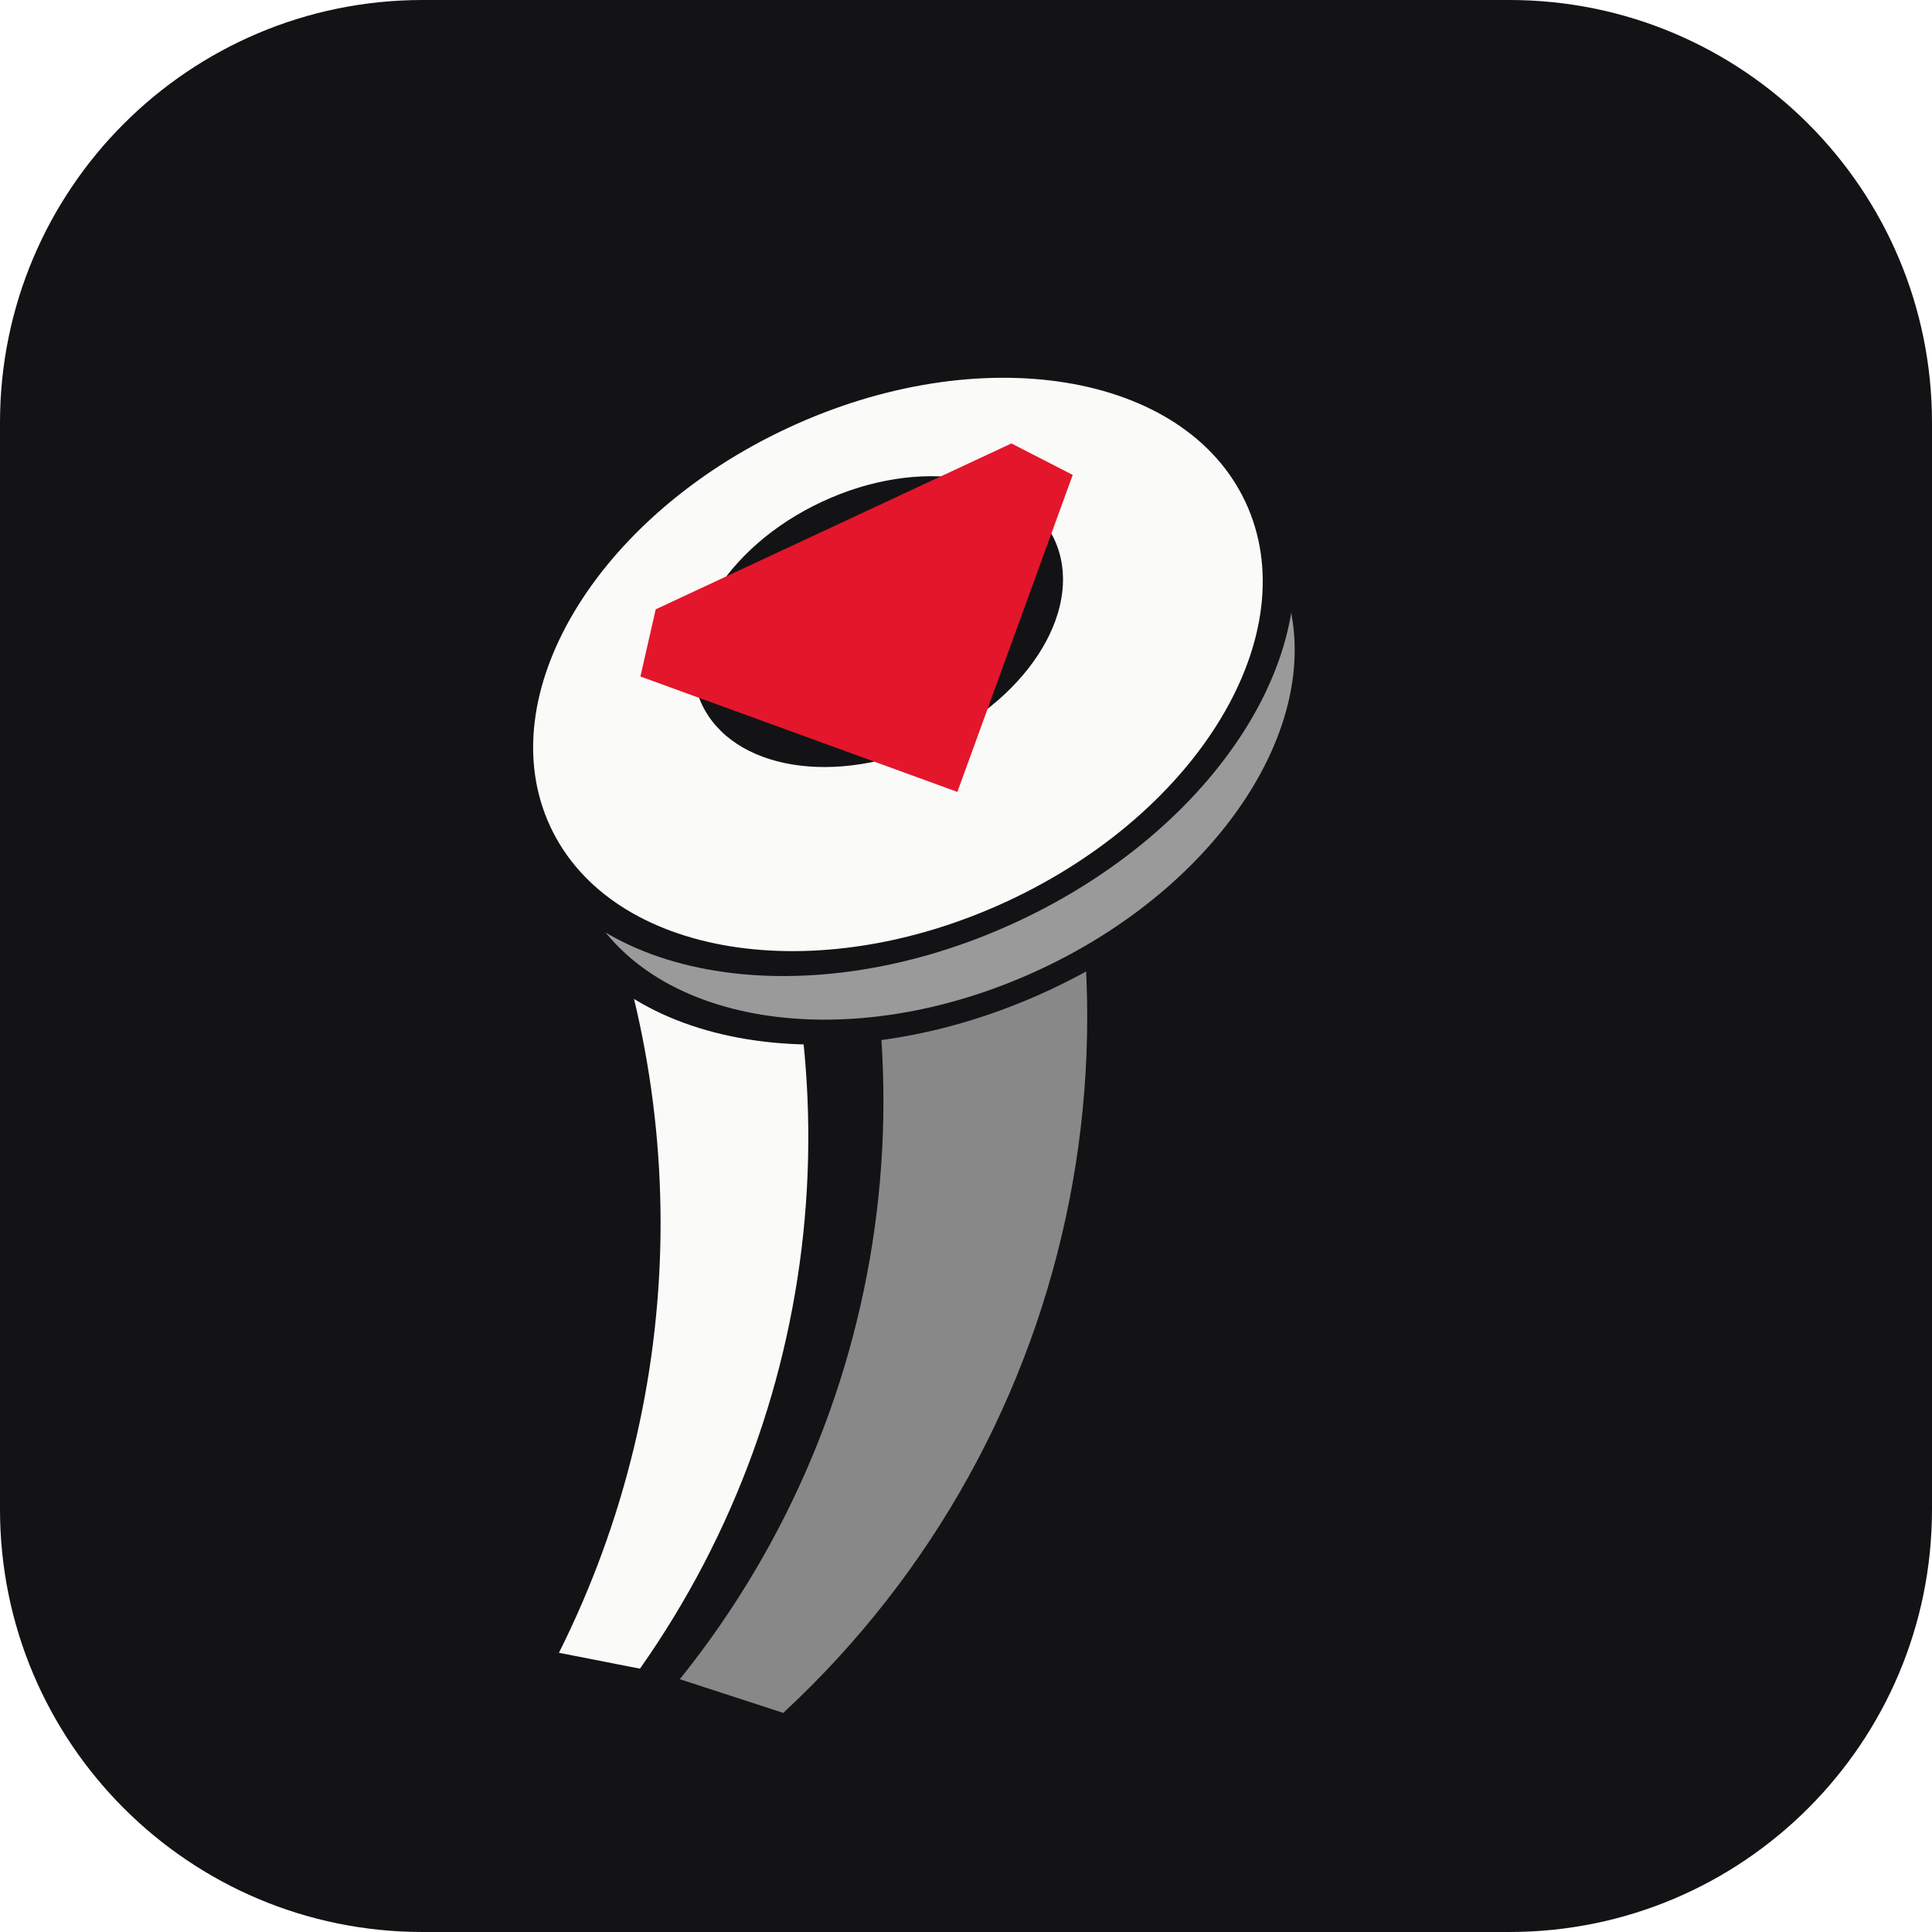
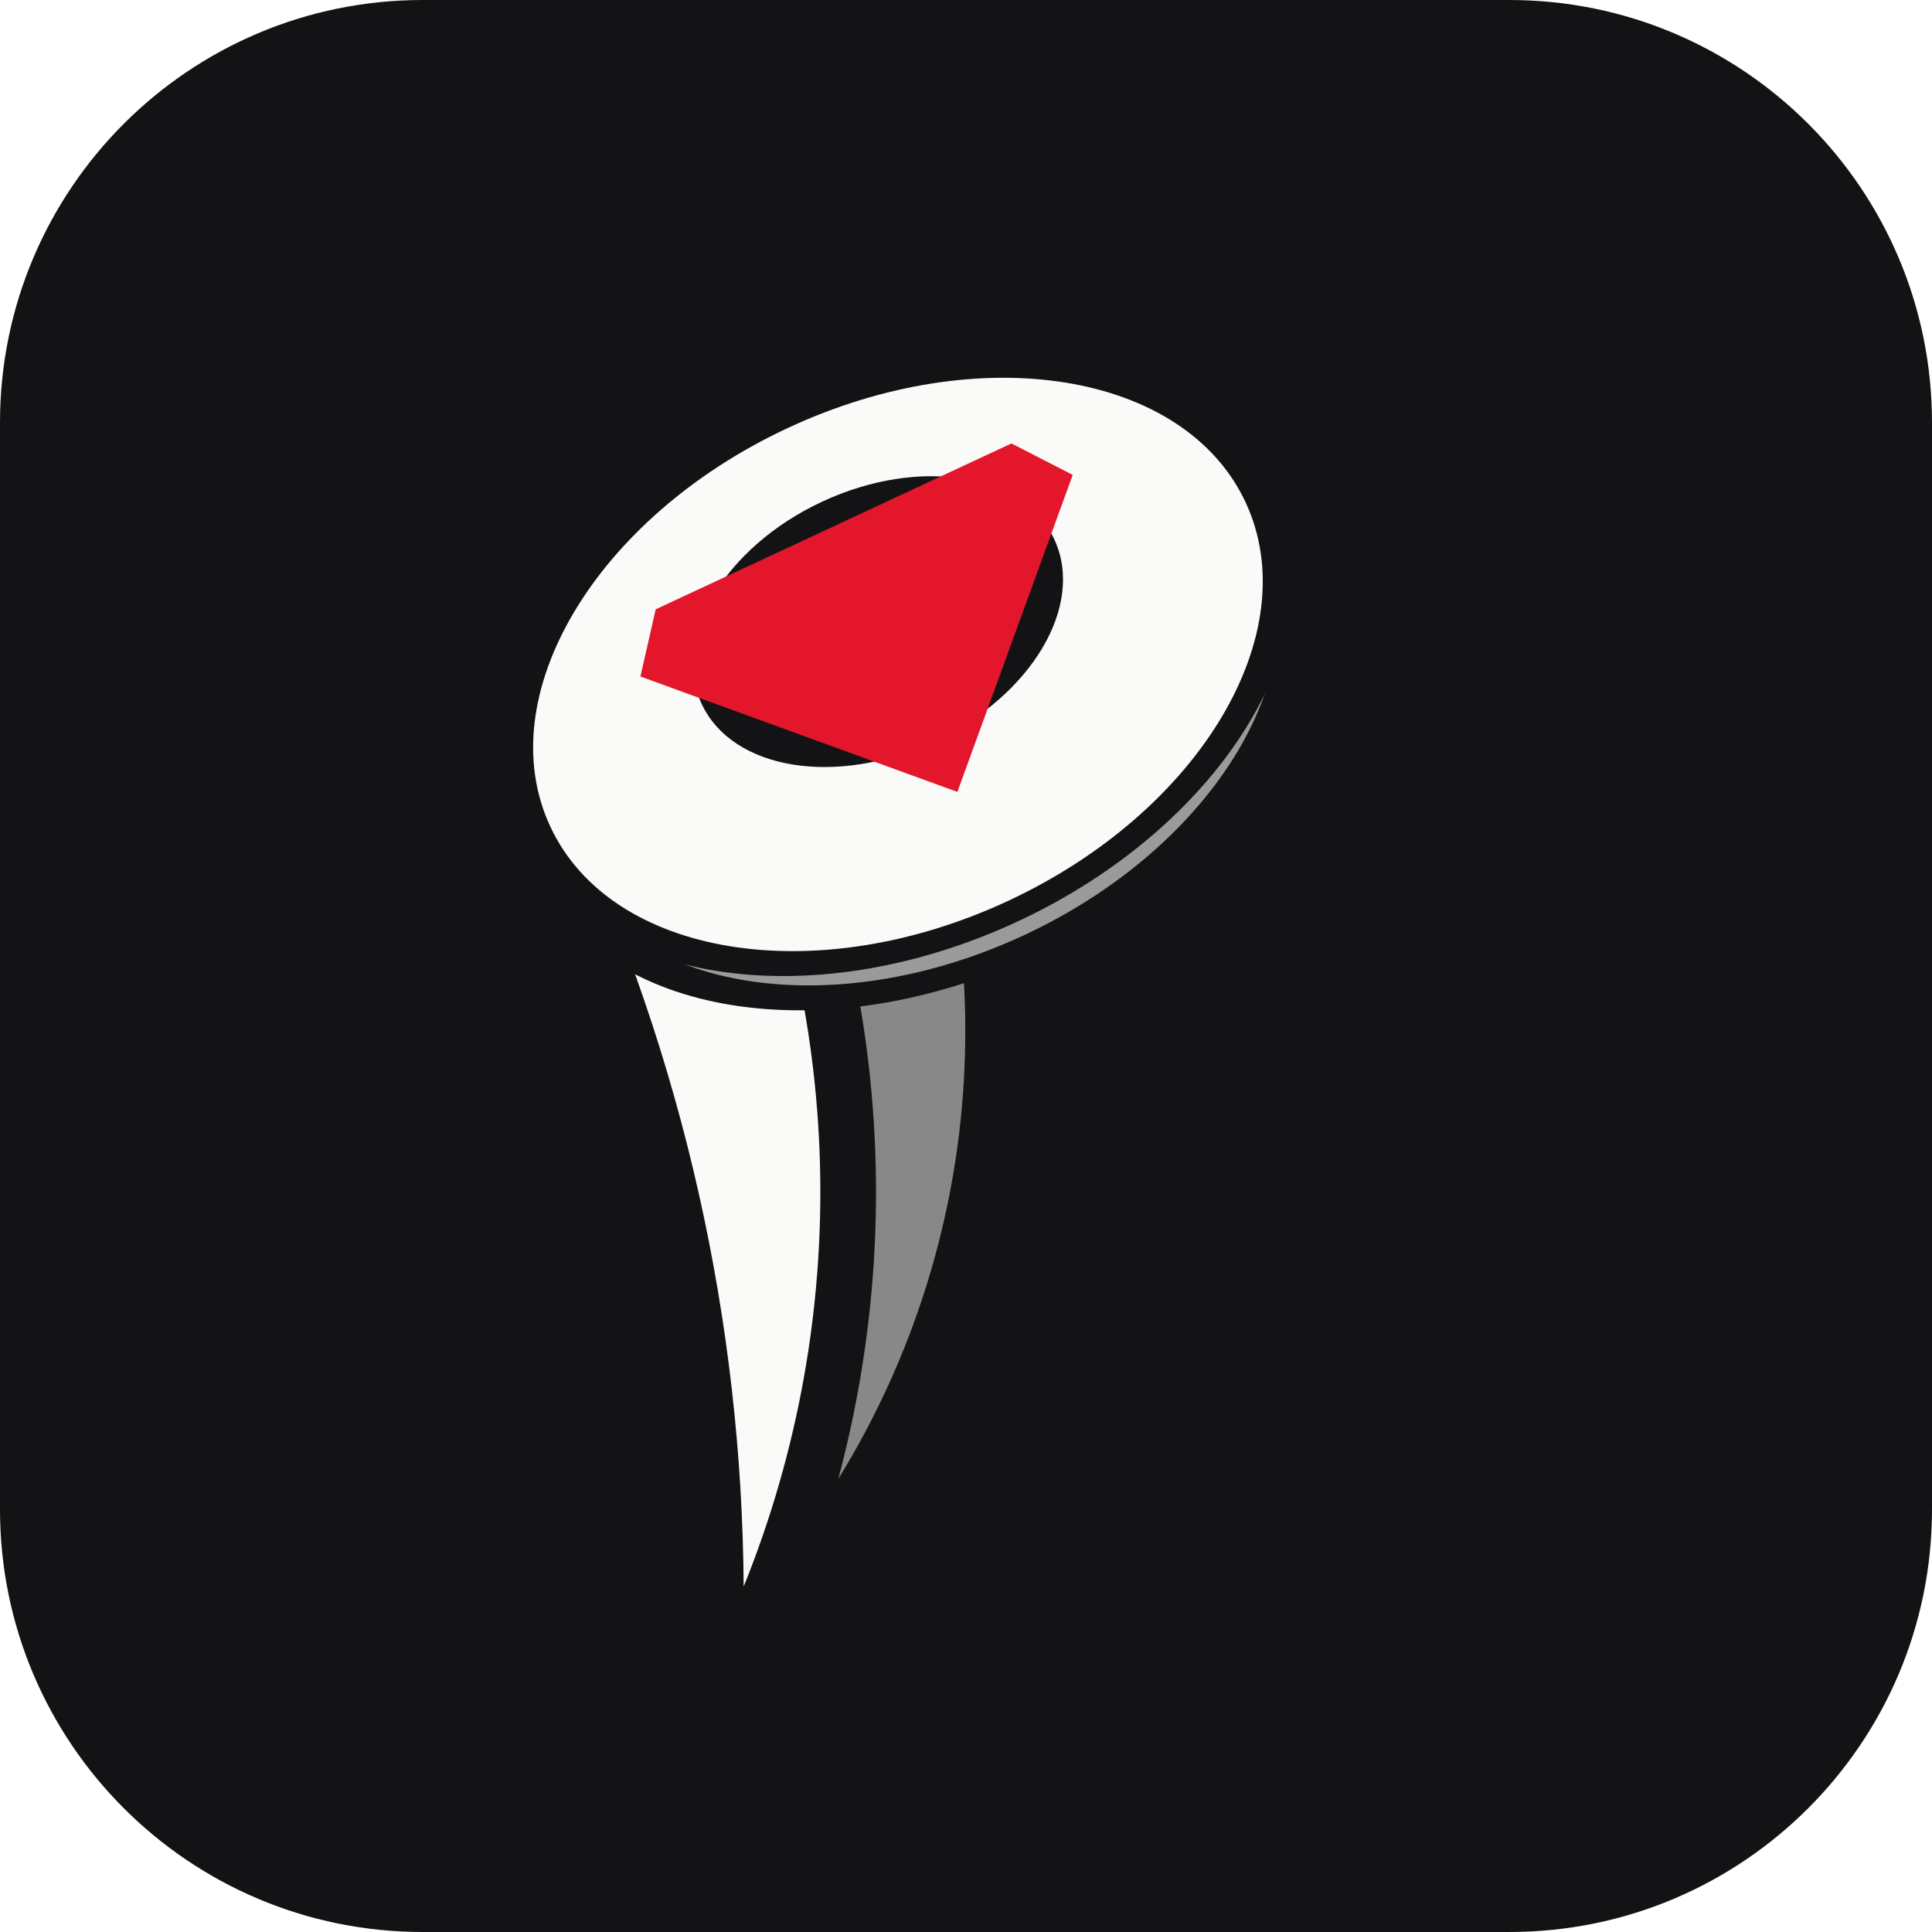
<svg xmlns="http://www.w3.org/2000/svg" viewBox="0 0 64 64">
  <rect width="64" height="64" rx="14" fill="#131315" />
  <g transform="translate(0.28 -1.93) scale(0.9208)">
    <g transform="rotate(-25 32 26)">
-       <path d="M19 26 A 34.5 34.5 0 0 1 5.92 53.07 L 8.32 54.82 A 33.2 33.2 0 0 0 25 26 z" fill="#FAFAF9" />
-       <path d="M28 26 A 33.2 33.2 0 0 1 9.46 55.77 L 12.32 58.44 A 34.1 34.1 0 0 0 36 26 z" fill="#888888" />
+       <path d="M25 26 A 37.9 37.9 0 0 1 12.95 53.72 A 66.5 66.5 0 0 0 19 26 z" fill="#FAFAF9" />
+       <path d="M27 26 A 39.9 39.9 0 0 1 17.67 51.65 A 30.7 30.7 0 0 0 31.5 26 z" fill="#888888" />
      <g transform="translate(0 26) scale(1 0.68) translate(0 -26)">
-         <circle cx="32" cy="30" r="14.4" fill="#9A9A9A" stroke="#131315" stroke-width="1.2" />
+         <circle cx="32" cy="28" r="14.4" fill="#9A9A9A" stroke="#131315" stroke-width="1.2" />
        <circle cx="32" cy="26" r="14.4" fill="#FAFAF9" stroke="#131315" stroke-width="1.2" />
        <g transform="translate(0 -2.5)">
          <circle cx="32" cy="26" r="7" fill="#131315" />
          <path d="M32.00 35.94 L23.42 23.32 L24.94 20.44 L39.06 20.44 L40.58 23.32 z" fill="#E4162B" />
        </g>
      </g>
    </g>
  </g>
</svg>
